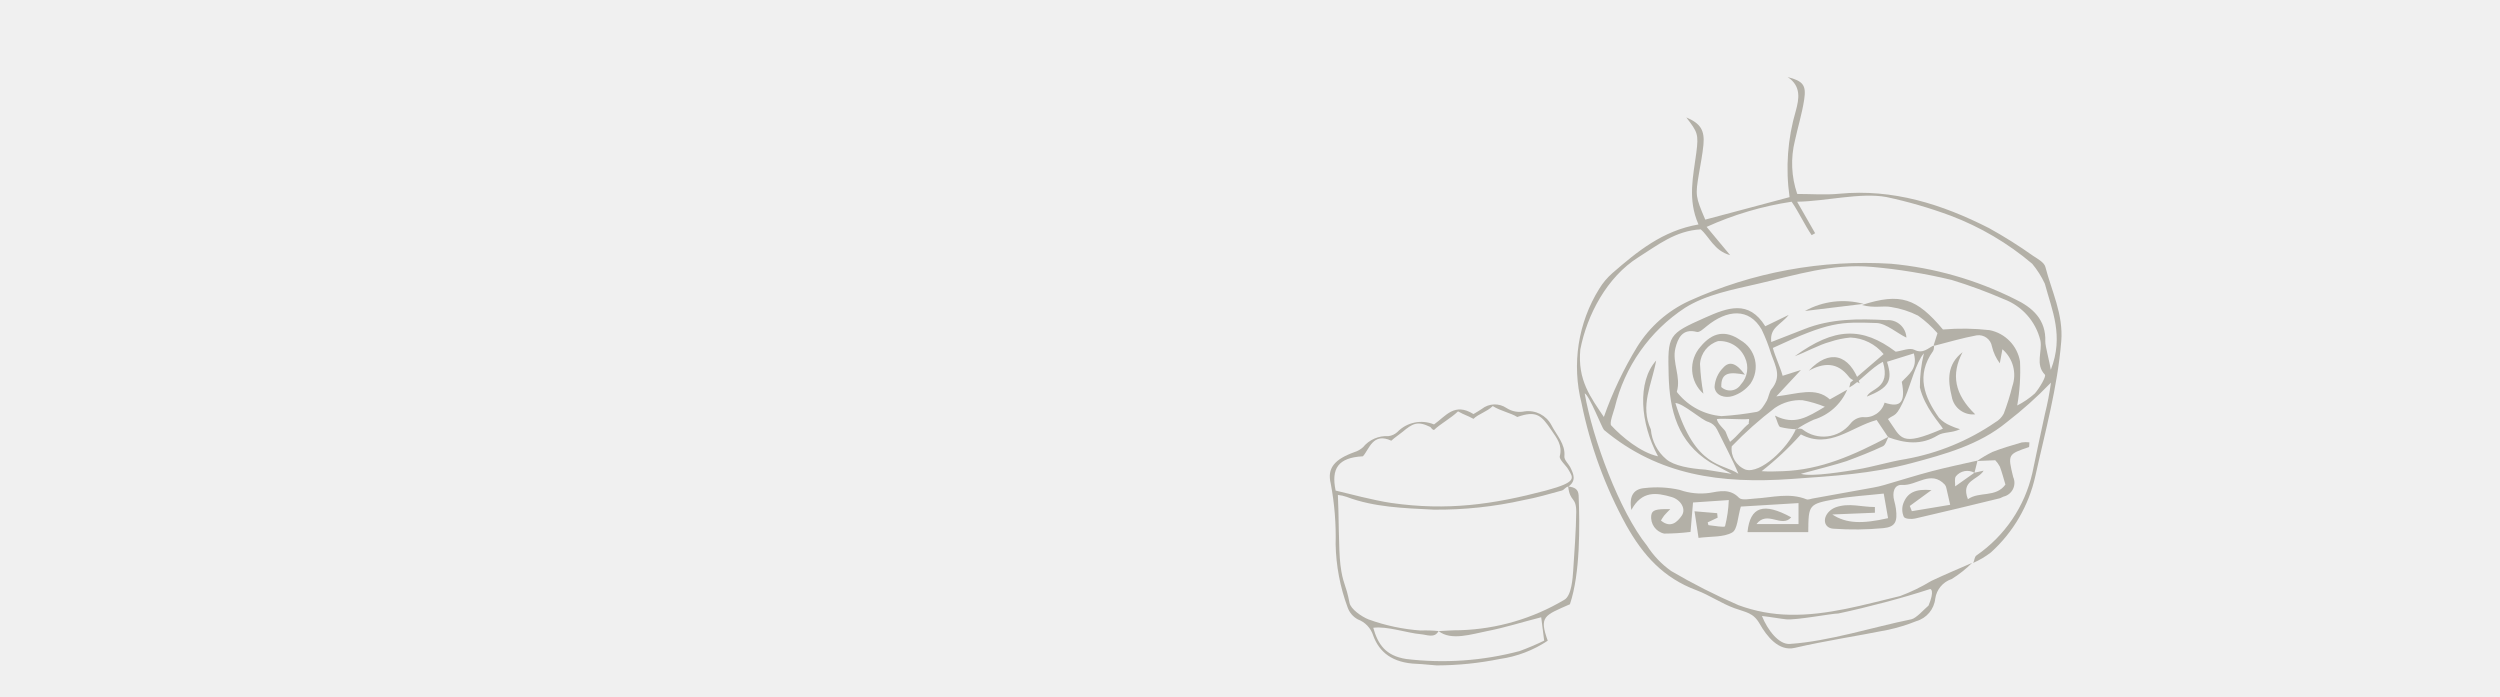
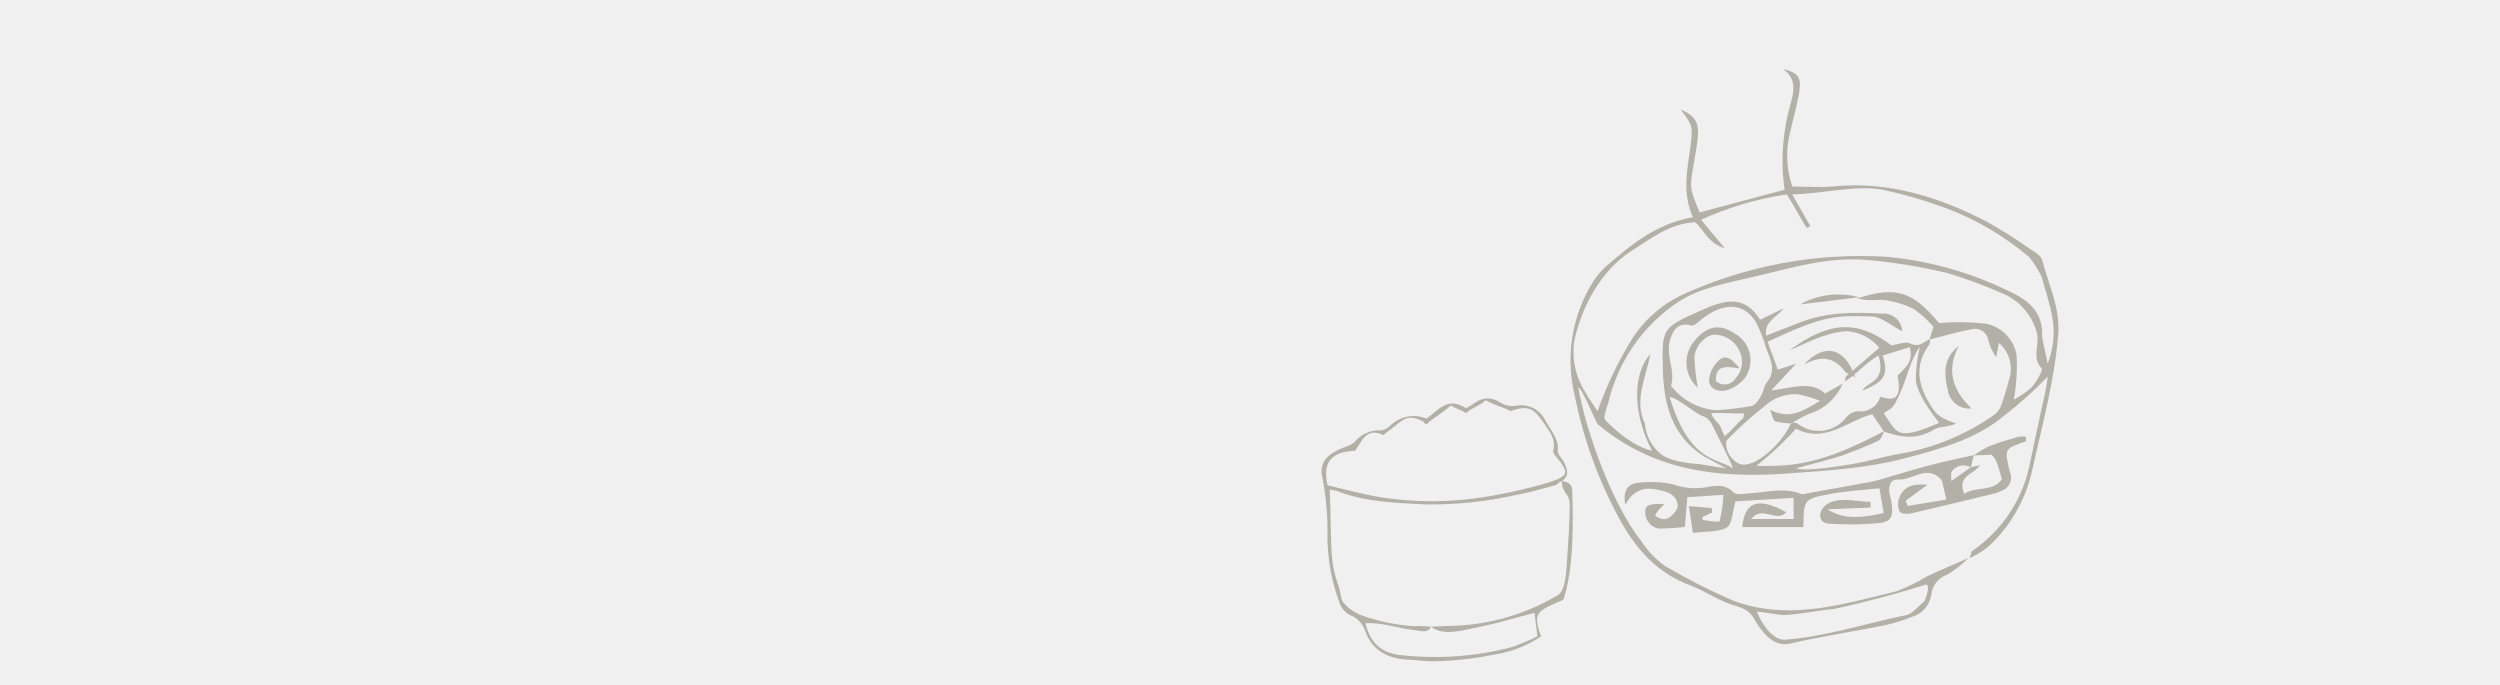
- <svg xmlns="http://www.w3.org/2000/svg" width="287" height="80" viewBox="0 0 287 80">
+ <svg xmlns="http://www.w3.org/2000/svg" width="285" height="78" viewBox="0 0 285 78">
  <defs>
    <clipPath id="a">
-       <rect width="287" height="80" transform="translate(11 8)" fill="#fff" stroke="#707070" stroke-width="1" />
+       <rect width="285" height="78" transform="translate(13 9)" fill="#fff" stroke="#707070" stroke-width="1" />
    </clipPath>
  </defs>
-   <g transform="translate(-11 -8)" clip-path="url(#a)">
+   <g transform="translate(-13 -9)" clip-path="url(#a)">
    <g transform="translate(0 -1)">
      <g transform="translate(-291 -204)">
        <path d="M528.5,277.952a13.23,13.23,0,0,1-2.339,1.853,2.775,2.775,0,0,0-1.889,2.241,3.033,3.033,0,0,1-2.19,2.6,20.134,20.134,0,0,1-3.185.983c-3.586.719-7.212,1.257-10.773,2.082-1.842.427-3.215-1.365-4.008-2.761-.74-1.3-1.584-1.316-2.891-1.793-1.5-.545-2.868-1.5-4.364-2.063-3.779-1.41-6.123-3.988-8.082-7.491a49.618,49.618,0,0,1-5.119-14,16.94,16.94,0,0,1,2.033-13.116,7.72,7.72,0,0,1,1.512-1.8c2.843-2.458,5.729-4.864,9.885-5.587-1.279-2.892-.6-5.54-.253-8.211.284-2.178.149-2.383-1.148-4.079,1.612.687,2.131,1.459,1.968,3.151-.107,1.108-.328,2.207-.514,3.307-.421,2.482-.409,2.62.723,5.277l9.68-2.581a23.331,23.331,0,0,1,.722-9.926c.359-1.345.647-2.8-.938-3.857,1.776.459,2.152.932,1.889,2.618-.245,1.572-.715,3.108-1.057,4.668a10.815,10.815,0,0,0,.262,6.132c1.636,0,3.231.129,4.8-.023,6.187-.594,11.821,1.2,17.216,3.942a53.886,53.886,0,0,1,5.07,3.189c.526.348,1.265.751,1.4,1.26.725,2.815,2.076,5.449,1.826,8.546-.428,5.283-1.845,10.345-2.976,15.475a16.688,16.688,0,0,1-5.1,8.763,9.54,9.54,0,0,1-2.044,1.207c.193-.324.117-.668.4-.872a15.751,15.751,0,0,0,6.4-9.449c.464-2.18.964-4.633,1.451-6.808a32.888,32.888,0,0,0,.686-3.57,46.338,46.338,0,0,1-5.08,4.548c-3.143,2.592-7.107,3.676-10.944,4.7-4.61,1.231-8.932,1.466-13.725,1.809-8.127.582-15.287-.39-21.561-5.625-.2-.164-1.7-4.014-2.218-4.2.91,5.23,4,13.552,7.149,17.479a10.568,10.568,0,0,0,2.777,2.913,70.681,70.681,0,0,0,7.728,3.923,17.822,17.822,0,0,0,5.9,1.1c4.293.091,8.493-1.151,12.658-2.148a20.75,20.75,0,0,0,3.555-1.723C525.342,279.3,526.924,278.641,528.5,277.952ZM514.4,257.818c.044-.188.087-.377.131-.565l3.811-3.271a5.2,5.2,0,0,0-3.811-1.9,10.221,10.221,0,0,0-2.365.5c-1.17.3-2.879,1.238-4.022,1.644,4.576-3.334,7.755-3.4,11.587-.518.743-.1,1.6-.485,2.126-.222,1.039.516,1.574-.2,2.293-.527-.043.23-.013.511-.136.684-1.973,2.756-1.018,5.259.693,7.661a3.757,3.757,0,0,0,1.3.889,7.539,7.539,0,0,0,1.106.412c-.9.451-1.891.293-2.544.7-1.916,1.177-3.774.919-5.7.222-.426-.633-.851-1.267-1.328-1.977-2.975.81-5.4,3.38-8.694,1.651a34.759,34.759,0,0,1-4.51,4.225c.735.064,2.039.012,2.407,0,4.419-.145,8.26-1.892,12.166-3.954-.214.375-.337.943-.657,1.093-1.359.641-2.768,1.186-4.179,1.709-.7.259-4.5,1.26-5.227,1.452,1.168.4,5.339-.318,6.4-.49,1.885-.306,3.724-.9,5.609-1.2a26.423,26.423,0,0,0,10.317-4.23,2.447,2.447,0,0,0,.957-.978,27.047,27.047,0,0,0,.988-3.149,3.9,3.9,0,0,0-1.138-4.252c-.111.608-.2,1.11-.3,1.611a5.252,5.252,0,0,1-.9-1.925,1.548,1.548,0,0,0-1.762-1.281c-1.671.307-3.308.8-4.96,1.222.139-.437.279-.872.469-1.469a12.866,12.866,0,0,0-2.228-2.017,10.409,10.409,0,0,0-3.1-.989c-.916-.182-1.92.163-3.351-.233,4.448-1.438,6.289-.774,9.305,2.814a27.028,27.028,0,0,1,5.359.074,4.415,4.415,0,0,1,3.489,3.6,23.028,23.028,0,0,1-.321,5.049,9.662,9.662,0,0,0,2.014-1.372c.552-.63,1.345-1.983,1.161-2.17-1.135-1.163-.269-2.671-.514-3.917a6.758,6.758,0,0,0-4.212-4.753,56.223,56.223,0,0,0-5.974-2.2,62.938,62.938,0,0,0-9.163-1.5c-4.627-.39-8.559.894-13.081,1.94-2.86.662-5.945,1.235-8.359,2.754a19,19,0,0,0-8.083,11.49c-.118.432-.632,1.766-.4,2.017,1.193,1.289,3.363,3.106,5.377,3.547-2.054-3.807-2.415-8.538-.216-11-.49,2.762-1.884,5.162-.608,7.915a4.989,4.989,0,0,0,1.76,3.41c.868.758,2.762,1.092,4.489,1.2l3.031.49-2.5-1.344c-3.691-2.326-4.632-5.908-4.738-9.974-.121-4.635-.064-4.727,4.212-6.63,2.58-1.148,4.987-2.052,6.88,1l2.688-1.3c-.917,1.173-2.2,1.423-2,3.111,1.357-.53,2.579-1,3.794-1.482,3.053-1.216,6.251-1.207,9.444-1.03a2.107,2.107,0,0,1,2.276,2.008c-.982-.454-2.337-1.641-3.411-1.676-4.159-.135-5.39-.19-11.922,2.862.272.995.858,2.216,1.125,3.195l2.1-.667-2.827,3.033c2.482-.288,4.521-1.125,6.147.345l1.994-1.119a6.08,6.08,0,0,1-3.84,3.445,13.533,13.533,0,0,0-1.984,1.1,8.86,8.86,0,0,1-1.859-.252c-.237-.081-.312-.631-.616-1.316,2.268,1.149,3.716.182,5.731-1.014a13.213,13.213,0,0,0-2.561-.752,5.1,5.1,0,0,0-3.17.881,42.917,42.917,0,0,0-4.96,4.414,2.555,2.555,0,0,0,1.578,2.671c1.721.529,4.859-2.461,5.808-4.684.239.011.537-.068.708.046a3.946,3.946,0,0,0,5.536-.636,1.9,1.9,0,0,1,1.418-.753,2.309,2.309,0,0,0,2.5-1.66c1.869.64,2.424-.078,1.973-2.39.747-.83,1.88-1.49,1.384-3.261-1.086.338-2.08.65-3.078.961.7,2.206.211,2.975-2.314,4,.388-.993,2.785-.871,1.84-4C516.889,255.58,515.569,257.2,514.4,257.818Zm-17.057-18.155c-2.9.163-4.921,1.8-7.155,3.205-3.6,2.263-5.89,6.6-6.663,10.57-.344,3.576,1.221,5.537,2.7,7.764a42.721,42.721,0,0,1,3.832-8.069,13.856,13.856,0,0,1,5.943-5.246,48.755,48.755,0,0,1,23.208-4.275,40.008,40.008,0,0,1,14.192,4.052c2.038.964,3.6,2.353,3.505,4.9-.016.44.477,2.269.63,3.224,1.523-3.894.135-6.828-.686-9.89a10.609,10.609,0,0,0-1.451-2.288,32.078,32.078,0,0,0-9.392-5.527,52.823,52.823,0,0,0-7.335-2.128c-2.964-.552-6.934.484-10.259.536.757,1.334,1.5,2.611,2.069,3.617l-.4.219c-.753-1.079-1.488-2.672-2.3-3.836a37.031,37.031,0,0,0-9.758,2.887c.82.959,1.67,2.042,2.7,3.245C498.885,242.133,498.355,240.531,497.347,239.663Zm2.385,21.443a35.859,35.859,0,0,0,4.071-.492c.457-.1.841-.785,1.131-1.277.169-.287.313-1.056.507-1.287,1.24-1.47.494-2.69,0-4.068a19.486,19.486,0,0,0-1.1-2.827c-1.462-2.524-3.971-2.278-6.3-.379-.345.281-.833.743-1.131.663-1.694-.454-2.2.788-2.469,1.872-.4,1.624.674,3.286.17,4.975-.014.049.074.137.125.2A7.246,7.246,0,0,0,499.732,261.106Zm4.644,22.943c.673,1.653,1.949,3.289,3.195,3.208,4.483-.292,9.588-1.942,13.948-2.826.587-.119,1.5-1.184,1.986-1.58.706-1.705.275-1.93.157-1.891-3.1,1.014-7.1,2.075-10.5,2.8-.849.011-4.814.781-5.988.674C506.635,284.383,505.233,284.141,504.376,284.049Zm14.468-22.613c1.594,2.233,1.337,3.254,6.311,1.11-.327-.588-2.093-2.419-2.645-4.728a16.164,16.164,0,0,1,.464-3.926c-.89,1-1.612,3.8-2.117,4.957C519.768,261.364,519.644,260.8,518.844,261.436ZM501.67,267.72c-.586-1.469-1.963-4.072-2.46-5.1a1.709,1.709,0,0,0-.99-.853c-.718-.16-2.864-2.128-3.784-2.169C496.749,267.134,499.84,266.478,501.67,267.72Zm-.959-3.662c.907-.72,1.43-1.514,2.171-2.1-.082-.167.082-.353,0-.52-.874.1-2.766-.1-3.672,0,0,.5.943,1.259,1,1.471A10.256,10.256,0,0,0,500.711,264.058Z" transform="translate(-0.103 -0.333)" fill="#b3b0a7" fill-rule="evenodd" />
        <path d="M529.076,266.267a12.8,12.8,0,0,1,1.789-1.05c1.084-.427,2.211-.749,3.33-1.079a3.268,3.268,0,0,1,.881-.012c-.023.272,0,.527-.053.546-2.416.821-2.448.827-1.806,3.435a1.624,1.624,0,0,1-1.124,2.252c-.151.051-.285.158-.438.195-3.23.783-6.459,1.578-9.7,2.319-.416.1-1.161.046-1.289-.19a2.049,2.049,0,0,1-.068-1.528c.469-1.269,1.4-1.707,3.238-1.547l-2.489,1.82q.117.3.236.6l4.4-.732c-.184-.814-.3-1.339-.424-1.862a1,1,0,0,0-.177-.439c-1.61-1.737-3.248.133-4.893.019-.964-.065-1.171.9-.933,1.8a7.552,7.552,0,0,1,.2.937c.19,1.475-.067,2.084-1.436,2.224a34.967,34.967,0,0,1-5.735.067c-1.062-.067-1.3-1.131-.54-1.935a2.112,2.112,0,0,1,.781-.518c1.536-.555,3.007-.025,4.513-.04,0,.219,0,.438.005.658l-4.893.2c1.587,1.042,3.415,1.105,6.4.423-.155-.88-.312-1.774-.495-2.823-1.93.213-3.752.308-5.533.634-3.11.571-3.1.63-3.133,3.791h-6.975c.3-2.939,1.84-3.433,5.02-1.7-1.1,1.272-2.741-.851-3.99.777h4.828V271.1l-6.624.4c-.361,1.2-.371,2.621-.99,2.974-1,.567-2.4.429-3.865.621-.171-1.132-.293-1.946-.46-3.055l2.6.217c.018.173.036.344.054.516l-1.139.536c.024.082.051.32.1.326.657.068,1.83.286,1.89.117a14.488,14.488,0,0,0,.43-3l-4.108.279c-.1,1.227-.183,2.158-.285,3.378a24.607,24.607,0,0,1-3.03.192,1.908,1.908,0,0,1-1.478-2.1c.091-.593.488-.741,2.18-.707-.32.333-.524.524-.7.738a6.294,6.294,0,0,0-.371.569c1.123.931,1.886.159,2.383-.548.543-.775-.1-1.84-1.164-2.152-1.715-.5-3.394-.765-4.612,1.487-.312-1.722.371-2.429,1.528-2.511a11.865,11.865,0,0,1,4.019.208,7.307,7.307,0,0,0,3.446.343c1.088-.188,2.325-.527,3.364.564.309.323,1.217.122,1.846.085,1.968-.116,3.937-.7,5.9.089.191.077.465-.049.7-.091q3.518-.633,7.037-1.271c.391-.072.781-.162,1.164-.273,1.825-.528,3.637-1.105,5.473-1.589,1.743-.458,3.51-.822,5.264-1.223-.12.468-.237.931-.353,1.4a1.683,1.683,0,0,0-2.128.4c-.2.268-.071.79-.089,1.163l2.212-1.568,1.059-.238c-.672,1.1-2.651,1.1-1.807,3.277,1.333-.934,3.177-.141,4.307-1.678-.215-.71-.391-1.4-.639-2.063a3.237,3.237,0,0,0-.529-.731Z" transform="translate(-0.103 -0.345)" fill="#b3b0a7" fill-rule="evenodd" />
        <path d="M502.418,256.337c-1.658-.3-2.766-.352-2.709,1.42a1.465,1.465,0,0,0,2.236-.284,2.791,2.791,0,0,0,.464-3.124,3.164,3.164,0,0,0-3.06-1.868,2.936,2.936,0,0,0-2.084,2.621,24.254,24.254,0,0,0,.389,3.418,3.805,3.805,0,0,1-.338-5.388c1.388-1.686,2.89-1.933,4.592-.756a3.493,3.493,0,0,1,1.157,4.982,4.2,4.2,0,0,1-2.053,1.436c-.855.271-1.977-.023-2.079-1.027a3.414,3.414,0,0,1,.991-2.227C500.659,254.714,501.451,255.028,502.418,256.337Z" transform="translate(-0.103 -0.325)" fill="#b3b0a7" fill-rule="evenodd" />
        <path d="M514.595,257.332c-.415-.236-.956-.376-1.223-.726-1.332-1.746-2.9-1.657-4.618-.724C511.1,253.36,513.42,253.936,514.595,257.332Z" transform="translate(0.897 -0.325)" fill="#b3b0a7" fill-rule="evenodd" />
        <path d="M508.308,249.018a8.969,8.969,0,0,1,6.725-.818Z" transform="translate(0.897 -0.315)" fill="#b3b0a7" fill-rule="evenodd" />
        <path d="M526.409,253.757c-1.352,2.558-.923,4.837,1.446,7.135a2.463,2.463,0,0,1-2.692-2.038C524.7,257,524.6,255.153,526.409,253.757Z" transform="translate(0.897 -0.328)" fill="#b3b0a7" fill-rule="evenodd" />
      </g>
      <path d="M352.04,222.012c.8.08,1.171.357,1.2,1.034.136,3.463.194,8.943-1,12.482-2.957,1.3-3.549,1.393-2.547,4.183a13.179,13.179,0,0,1-5.5,2.1,37.034,37.034,0,0,1-7.252.738c-.764-.046-1.521-.153-2.285-.181-2.787-.1-4.3-1.325-5-3.25a2.918,2.918,0,0,0-1.765-1.852,2.5,2.5,0,0,1-1.182-1.405,22.11,22.11,0,0,1-1.366-7.216,33,33,0,0,0-.561-6.97c-.443-1.79.46-2.8,2.737-3.618a2.6,2.6,0,0,0,.963-.55,3.5,3.5,0,0,1,2.925-1.279,1.822,1.822,0,0,0,1.02-.47,3.824,3.824,0,0,1,4.211-.874c1.366-.959,2.341-2.556,4.53-1.19.427-.262.712-.411.958-.591A2.4,2.4,0,0,1,344.96,213a2.759,2.759,0,0,0,2.086.385,3,3,0,0,1,3.058,1.56c.6,1.166,1.639,2.22,1.5,3.594-.042.417.476.86.693,1.3.366.746.7,1.5-.226,2.176-.348.045-.472.381-.764.46-1.446.391-2.886.826-4.375,1.094a45.1,45.1,0,0,1-10.331,1.1c-3.4-.173-6.849-.272-10-1.469a4.246,4.246,0,0,0-1-.221c.115,2.026.078,6.229.289,7.993.272,2.257.622,2.148,1.047,4.395.134.711,1.368,1.573,2.177,1.9a22.169,22.169,0,0,0,5.99,1.275,15.2,15.2,0,0,1,2.057.063c-.456.859-1.321.421-2.057.361-1.482-.122-3.882-.952-5.442-.737.542,1.9,1.4,3.206,3.777,3.583a34.6,34.6,0,0,0,13.019-.908,29.887,29.887,0,0,0,2.826-1.2l-.34-2.682c-2.136.542-4.193,1.2-6.2,1.587-1.766.339-4.135,1.152-5.582,0,.829-.035,1.647-.108,2.477-.1a24.926,24.926,0,0,0,11.969-3.5c.819-.47.95-2.482,1.007-3.334.133-2.009.33-4.708.35-6.716C352.977,223.134,352.246,223.849,352.04,222.012Zm-26.7.466c1.087.243,2.028.511,2.958.722,1.071.243,2.343.545,3.435.7,6.437.918,11.641.182,17.735-1.422,3.716-1,3.147-1.457,2.569-2.455-.251-.433-1.055-1.12-.962-1.484.325-1.278-.325-2.054-.974-3.013-1.119-1.653-1.685-2.29-3.907-1.495-.723-.465-1.916-.681-2.81-1.255-.707.68-1.606.879-2.22,1.469-.742-.411-.945-.4-1.77-.86-.819.8-2.028,1.426-2.76,2.141-.31-.088-.281-.279-.45-.362-1.473-.724-2.033-.361-3.177.589-.415.344-.8.57-1.274,1-2.123-.993-2.526.987-3.255,1.789C325.622,218.694,324.813,219.948,325.344,222.478Z" transform="translate(-161.013 -157.16)" fill="#b3b0a7" fill-rule="evenodd" />
    </g>
  </g>
</svg>
